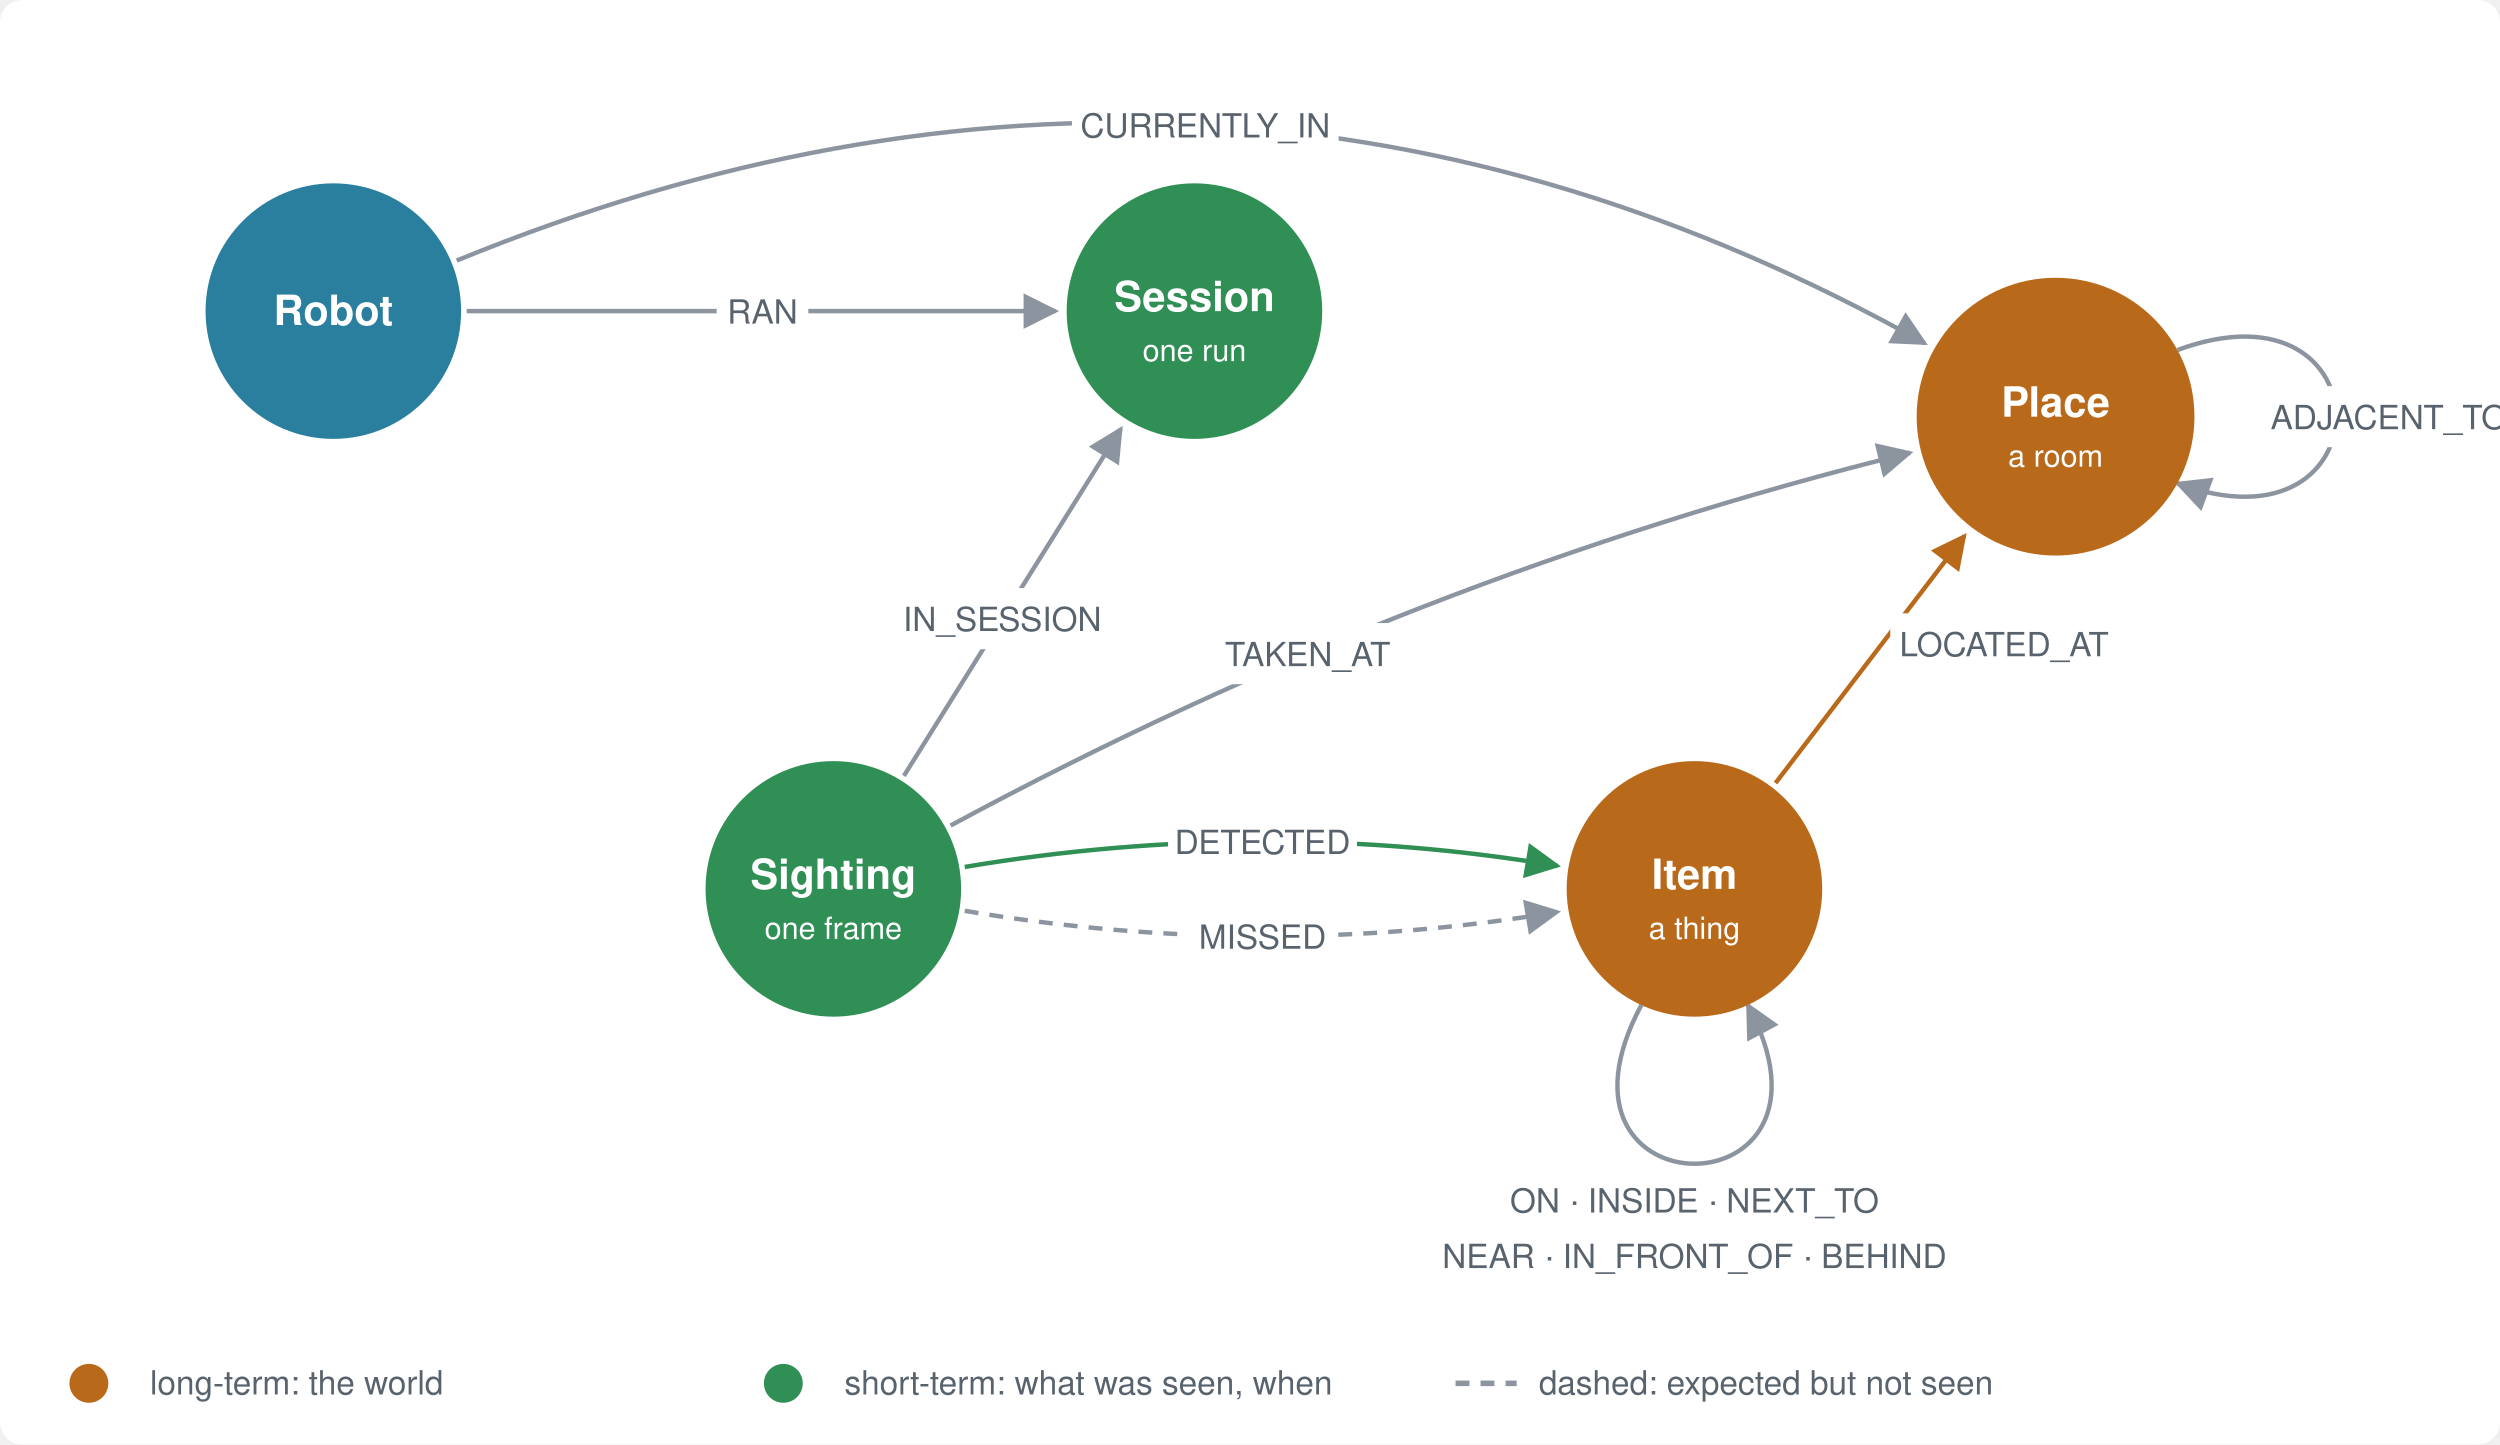
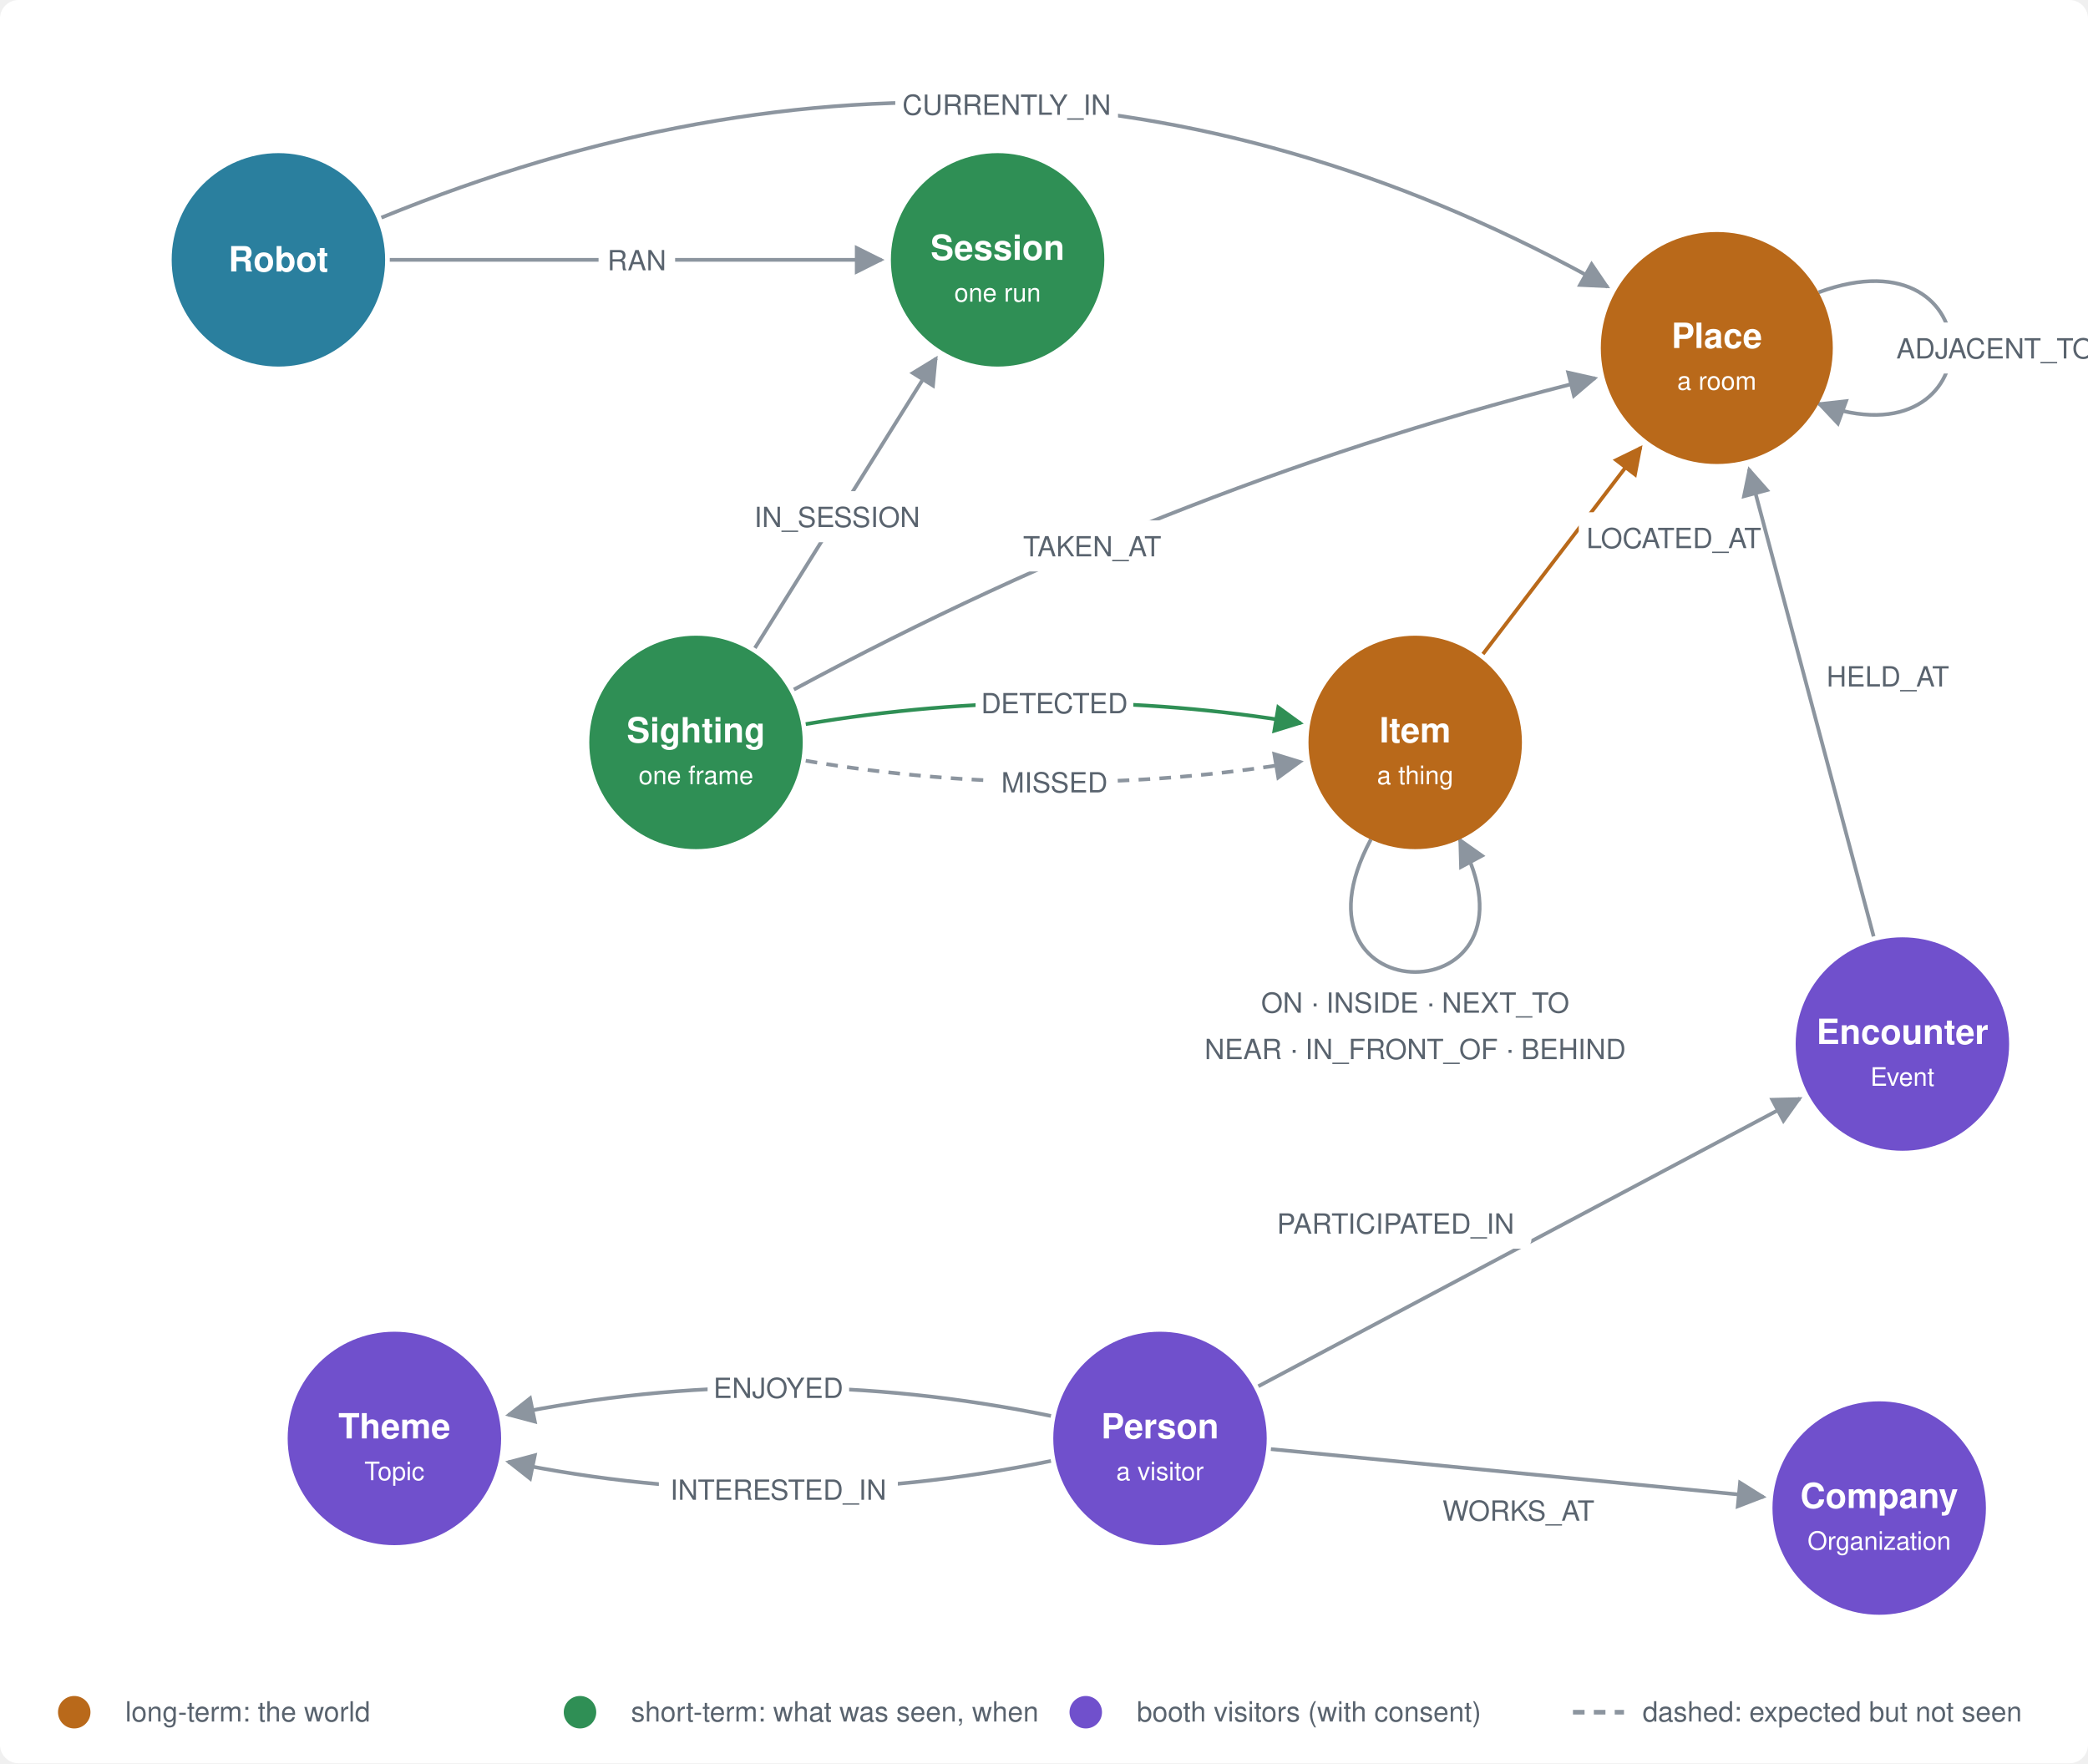
- <svg xmlns="http://www.w3.org/2000/svg" viewBox="0 0 900 520" width="900" height="520" font-family="-apple-system, BlinkMacSystemFont, 'Segoe UI', Helvetica, Arial, sans-serif" role="img" aria-label="puppy-mind graph ontology">
+ <svg xmlns="http://www.w3.org/2000/svg" viewBox="0 0 900 760" width="900" height="760" font-family="-apple-system, BlinkMacSystemFont, 'Segoe UI', Helvetica, Arial, sans-serif" role="img" aria-label="puppy-mind graph ontology">
  <defs>
    <marker id="a2f8f55" viewBox="0 0 10 10" refX="9" refY="5" markerWidth="8" markerHeight="8" orient="auto-start-reverse">
      <path d="M0 0L10 5L0 10z" fill="#2f8f55" />
    </marker>
    <marker id="s2f8f55" viewBox="0 0 10 10" refX="1" refY="5" markerWidth="8" markerHeight="8" orient="auto-start-reverse">
      <path d="M0 0L10 5L0 10z" fill="#2f8f55" />
    </marker>
    <marker id="a8c959f" viewBox="0 0 10 10" refX="9" refY="5" markerWidth="8" markerHeight="8" orient="auto-start-reverse">
      <path d="M0 0L10 5L0 10z" fill="#8c959f" />
    </marker>
    <marker id="s8c959f" viewBox="0 0 10 10" refX="1" refY="5" markerWidth="8" markerHeight="8" orient="auto-start-reverse">
      <path d="M0 0L10 5L0 10z" fill="#8c959f" />
    </marker>
    <marker id="ab9691a" viewBox="0 0 10 10" refX="9" refY="5" markerWidth="8" markerHeight="8" orient="auto-start-reverse">
      <path d="M0 0L10 5L0 10z" fill="#b9691a" />
    </marker>
    <marker id="sb9691a" viewBox="0 0 10 10" refX="1" refY="5" markerWidth="8" markerHeight="8" orient="auto-start-reverse">
      <path d="M0 0L10 5L0 10z" fill="#b9691a" />
    </marker>
  </defs>
  <rect width="100%" height="100%" fill="#ffffff" rx="8" />
  <path d="M168.0 112.0 Q275.0 112.0 380.0 112.0" fill="none" stroke="#8c959f" stroke-width="1.6" marker-end="url(#a8c959f)" />
  <rect x="258.0" y="101.0" width="33.0" height="22" rx="4" fill="#ffffff" />
  <text x="274.5" y="116.5" font-size="12" font-weight="400" fill="#59636e" text-anchor="middle">RAN</text>
  <path d="M164.4 93.8 Q439.2 -18.7 692.9 123.6" fill="none" stroke="#8c959f" stroke-width="1.6" marker-end="url(#a8c959f)" />
  <rect x="385.9" y="34.0" width="96.0" height="22" rx="4" fill="#ffffff" />
  <text x="433.918" y="49.489" font-size="12" font-weight="400" fill="#59636e" text-anchor="middle">CURRENTLY_IN</text>
  <path d="M325.4 279.3 Q365.0 216.0 403.5 154.4" fill="none" stroke="#8c959f" stroke-width="1.6" marker-end="url(#a8c959f)" />
  <rect x="319.8" y="211.7" width="82.0" height="22" rx="4" fill="#ffffff" />
  <text x="360.829" y="227.173" font-size="12" font-weight="400" fill="#59636e" text-anchor="middle">IN_SESSION</text>
  <path d="M342.2 297.2 Q509.2 207.0 687.6 163.0" fill="none" stroke="#8c959f" stroke-width="1.6" marker-end="url(#a8c959f)" />
  <rect x="436.8" y="224.3" width="68.0" height="22" rx="4" fill="#ffffff" />
  <text x="470.77" y="239.816" font-size="12" font-weight="400" fill="#59636e" text-anchor="middle">TAKEN_AT</text>
  <path d="M347.3 312.1 Q455.0 294.0 560.7 311.7" fill="none" stroke="#2f8f55" stroke-width="1.6" marker-end="url(#a2f8f55)" />
  <rect x="420.5" y="291.9" width="68.0" height="22" rx="4" fill="#ffffff" />
  <text x="454.507" y="307.447" font-size="12" font-weight="400" fill="#59636e" text-anchor="middle">DETECTED</text>
  <path d="M347.3 327.9 Q455.0 346.0 560.7 328.3" fill="none" stroke="#8c959f" stroke-width="1.6" stroke-dasharray="5 4" marker-end="url(#a8c959f)" />
  <rect x="427.5" y="326.1" width="54.0" height="22" rx="4" fill="#ffffff" />
  <text x="454.507" y="341.553" font-size="12" font-weight="400" fill="#59636e" text-anchor="middle">MISSED</text>
  <path d="M639.2 281.9 Q675.0 235.0 707.2 192.9" fill="none" stroke="#b9691a" stroke-width="1.6" marker-end="url(#ab9691a)" />
  <rect x="680.5" y="220.8" width="82.0" height="22" rx="4" fill="#ffffff" />
  <text x="721.482" y="236.255" font-size="12" font-weight="400" fill="#59636e" text-anchor="middle">LOCATED_AT</text>
  <path d="M783.9 126.0 C860 98 860 202 783.9 174.0" fill="none" stroke="#8c959f" stroke-width="1.6" marker-end="url(#a8c959f)" />
  <rect x="815.5" y="139.0" width="89.0" height="22" rx="4" fill="#ffffff" />
  <text x="860" y="154.5" font-size="12" font-weight="400" fill="#59636e" text-anchor="middle">ADJACENT_TO</text>
+   <path d="M807.6 403.6 Q780.0 300.0 753.9 202.2" fill="none" stroke="#8c959f" stroke-width="1.6" marker-end="url(#a8c959f)" />
+   <rect x="783.2" y="280.4" width="61.0" height="22" rx="4" fill="#ffffff" />
+   <text x="813.704" y="295.892" font-size="12" font-weight="400" fill="#59636e" text-anchor="middle">HELD_AT</text>
+   <path d="M542.4 597.5 Q660.0 535.0 775.8 473.5" fill="none" stroke="#8c959f" stroke-width="1.6" marker-end="url(#a8c959f)" />
+   <rect x="543.1" y="516.2" width="117.0" height="22" rx="4" fill="#ffffff" />
+   <text x="601.558" y="531.735" font-size="12" font-weight="400" fill="#59636e" text-anchor="middle">PARTICIPATED_IN</text>
+   <path d="M547.8 624.6 Q655.0 635.0 760.2 645.2" fill="none" stroke="#8c959f" stroke-width="1.6" marker-end="url(#a8c959f)" />
+   <rect x="620.5" y="640.0" width="68.0" height="22" rx="4" fill="#ffffff" />
+   <text x="654.502" y="655.452" font-size="12" font-weight="400" fill="#59636e" text-anchor="middle">WORKS_AT</text>
+   <path d="M453.0 629.7 Q335.0 654.0 219.0 630.1" fill="none" stroke="#8c959f" stroke-width="1.6" marker-end="url(#a8c959f)" />
+   <rect x="284.0" y="630.9" width="103.0" height="22" rx="4" fill="#ffffff" />
+   <text x="335.49" y="646.445" font-size="12" font-weight="400" fill="#59636e" text-anchor="middle">INTERESTED_IN</text>
+   <path d="M453.0 610.3 Q335.0 586.0 219.0 609.9" fill="none" stroke="#8c959f" stroke-width="1.6" marker-end="url(#a8c959f)" />
+   <rect x="305.0" y="587.1" width="61.0" height="22" rx="4" fill="#ffffff" />
+   <text x="335.49" y="602.555" font-size="12" font-weight="400" fill="#59636e" text-anchor="middle">ENJOYED</text>
  <path d="M590.9 361.8 C550 438 670 438 629.2 361.8" fill="none" stroke="#8c959f" stroke-width="1.6" marker-end="url(#a8c959f)" />
  <rect x="530.5" y="421.0" width="159.0" height="22" rx="4" fill="#ffffff" />
  <text x="610" y="436.5" font-size="12" font-weight="400" fill="#59636e" text-anchor="middle">ON · INSIDE · NEXT_TO</text>
  <rect x="509.5" y="441.0" width="201.0" height="22" rx="4" fill="#ffffff" />
  <text x="610" y="456.5" font-size="12" font-weight="400" fill="#59636e" text-anchor="middle">NEAR · IN_FRONT_OF · BEHIND</text>
  <circle cx="120" cy="112" r="46" fill="#2a7f9e" />
  <text x="120" y="117" font-size="15" font-weight="700" fill="#ffffff" text-anchor="middle">Robot</text>
  <circle cx="430" cy="112" r="46" fill="#2f8f55" />
  <text x="430" y="112" font-size="15" font-weight="700" fill="#ffffff" text-anchor="middle">Session</text>
  <text x="430" y="130" font-size="11" font-weight="400" fill="#ffffff" text-anchor="middle">one run</text>
  <circle cx="300" cy="320" r="46" fill="#2f8f55" />
  <text x="300" y="320" font-size="15" font-weight="700" fill="#ffffff" text-anchor="middle">Sighting</text>
  <text x="300" y="338" font-size="11" font-weight="400" fill="#ffffff" text-anchor="middle">one frame</text>
  <circle cx="610" cy="320" r="46" fill="#b9691a" />
  <text x="610" y="320" font-size="15" font-weight="700" fill="#ffffff" text-anchor="middle">Item</text>
  <text x="610" y="338" font-size="11" font-weight="400" fill="#ffffff" text-anchor="middle">a thing</text>
  <circle cx="740" cy="150" r="50" fill="#b9691a" />
  <text x="740" y="150" font-size="15" font-weight="700" fill="#ffffff" text-anchor="middle">Place</text>
  <text x="740" y="168" font-size="11" font-weight="400" fill="#ffffff" text-anchor="middle">a room</text>
-   <circle cx="32" cy="498" r="7" fill="#b9691a" />
-   <text x="54" y="502" font-size="12" font-weight="400" fill="#59636e" text-anchor="start">long-term: the world</text>
-   <circle cx="282" cy="498" r="7" fill="#2f8f55" />
-   <text x="304" y="502" font-size="12" font-weight="400" fill="#59636e" text-anchor="start">short-term: what was seen, when</text>
-   <path d="M524 498 h22" stroke="#8c959f" stroke-width="2" stroke-dasharray="5 4" />
-   <text x="554" y="502" font-size="12" font-weight="400" fill="#59636e" text-anchor="start">dashed: expected but not seen</text>
+   <circle cx="820" cy="450" r="46" fill="#7050cc" />
+   <text x="820" y="450" font-size="15" font-weight="700" fill="#ffffff" text-anchor="middle">Encounter</text>
+   <text x="820" y="468" font-size="11" font-weight="400" fill="#ffffff" text-anchor="middle">Event</text>
+   <circle cx="500" cy="620" r="46" fill="#7050cc" />
+   <text x="500" y="620" font-size="15" font-weight="700" fill="#ffffff" text-anchor="middle">Person</text>
+   <text x="500" y="638" font-size="11" font-weight="400" fill="#ffffff" text-anchor="middle">a visitor</text>
+   <circle cx="810" cy="650" r="46" fill="#7050cc" />
+   <text x="810" y="650" font-size="15" font-weight="700" fill="#ffffff" text-anchor="middle">Company</text>
+   <text x="810" y="668" font-size="11" font-weight="400" fill="#ffffff" text-anchor="middle">Organization</text>
+   <circle cx="170" cy="620" r="46" fill="#7050cc" />
+   <text x="170" y="620" font-size="15" font-weight="700" fill="#ffffff" text-anchor="middle">Theme</text>
+   <text x="170" y="638" font-size="11" font-weight="400" fill="#ffffff" text-anchor="middle">Topic</text>
+   <circle cx="32" cy="738" r="7" fill="#b9691a" />
+   <text x="54" y="742" font-size="12" font-weight="400" fill="#59636e" text-anchor="start">long-term: the world</text>
+   <circle cx="250" cy="738" r="7" fill="#2f8f55" />
+   <text x="272" y="742" font-size="12" font-weight="400" fill="#59636e" text-anchor="start">short-term: what was seen, when</text>
+   <circle cx="468" cy="738" r="7" fill="#7050cc" />
+   <text x="490" y="742" font-size="12" font-weight="400" fill="#59636e" text-anchor="start">booth visitors (with consent)</text>
+   <path d="M678 738 h22" stroke="#8c959f" stroke-width="2" stroke-dasharray="5 4" />
+   <text x="708" y="742" font-size="12" font-weight="400" fill="#59636e" text-anchor="start">dashed: expected but not seen</text>
</svg>
